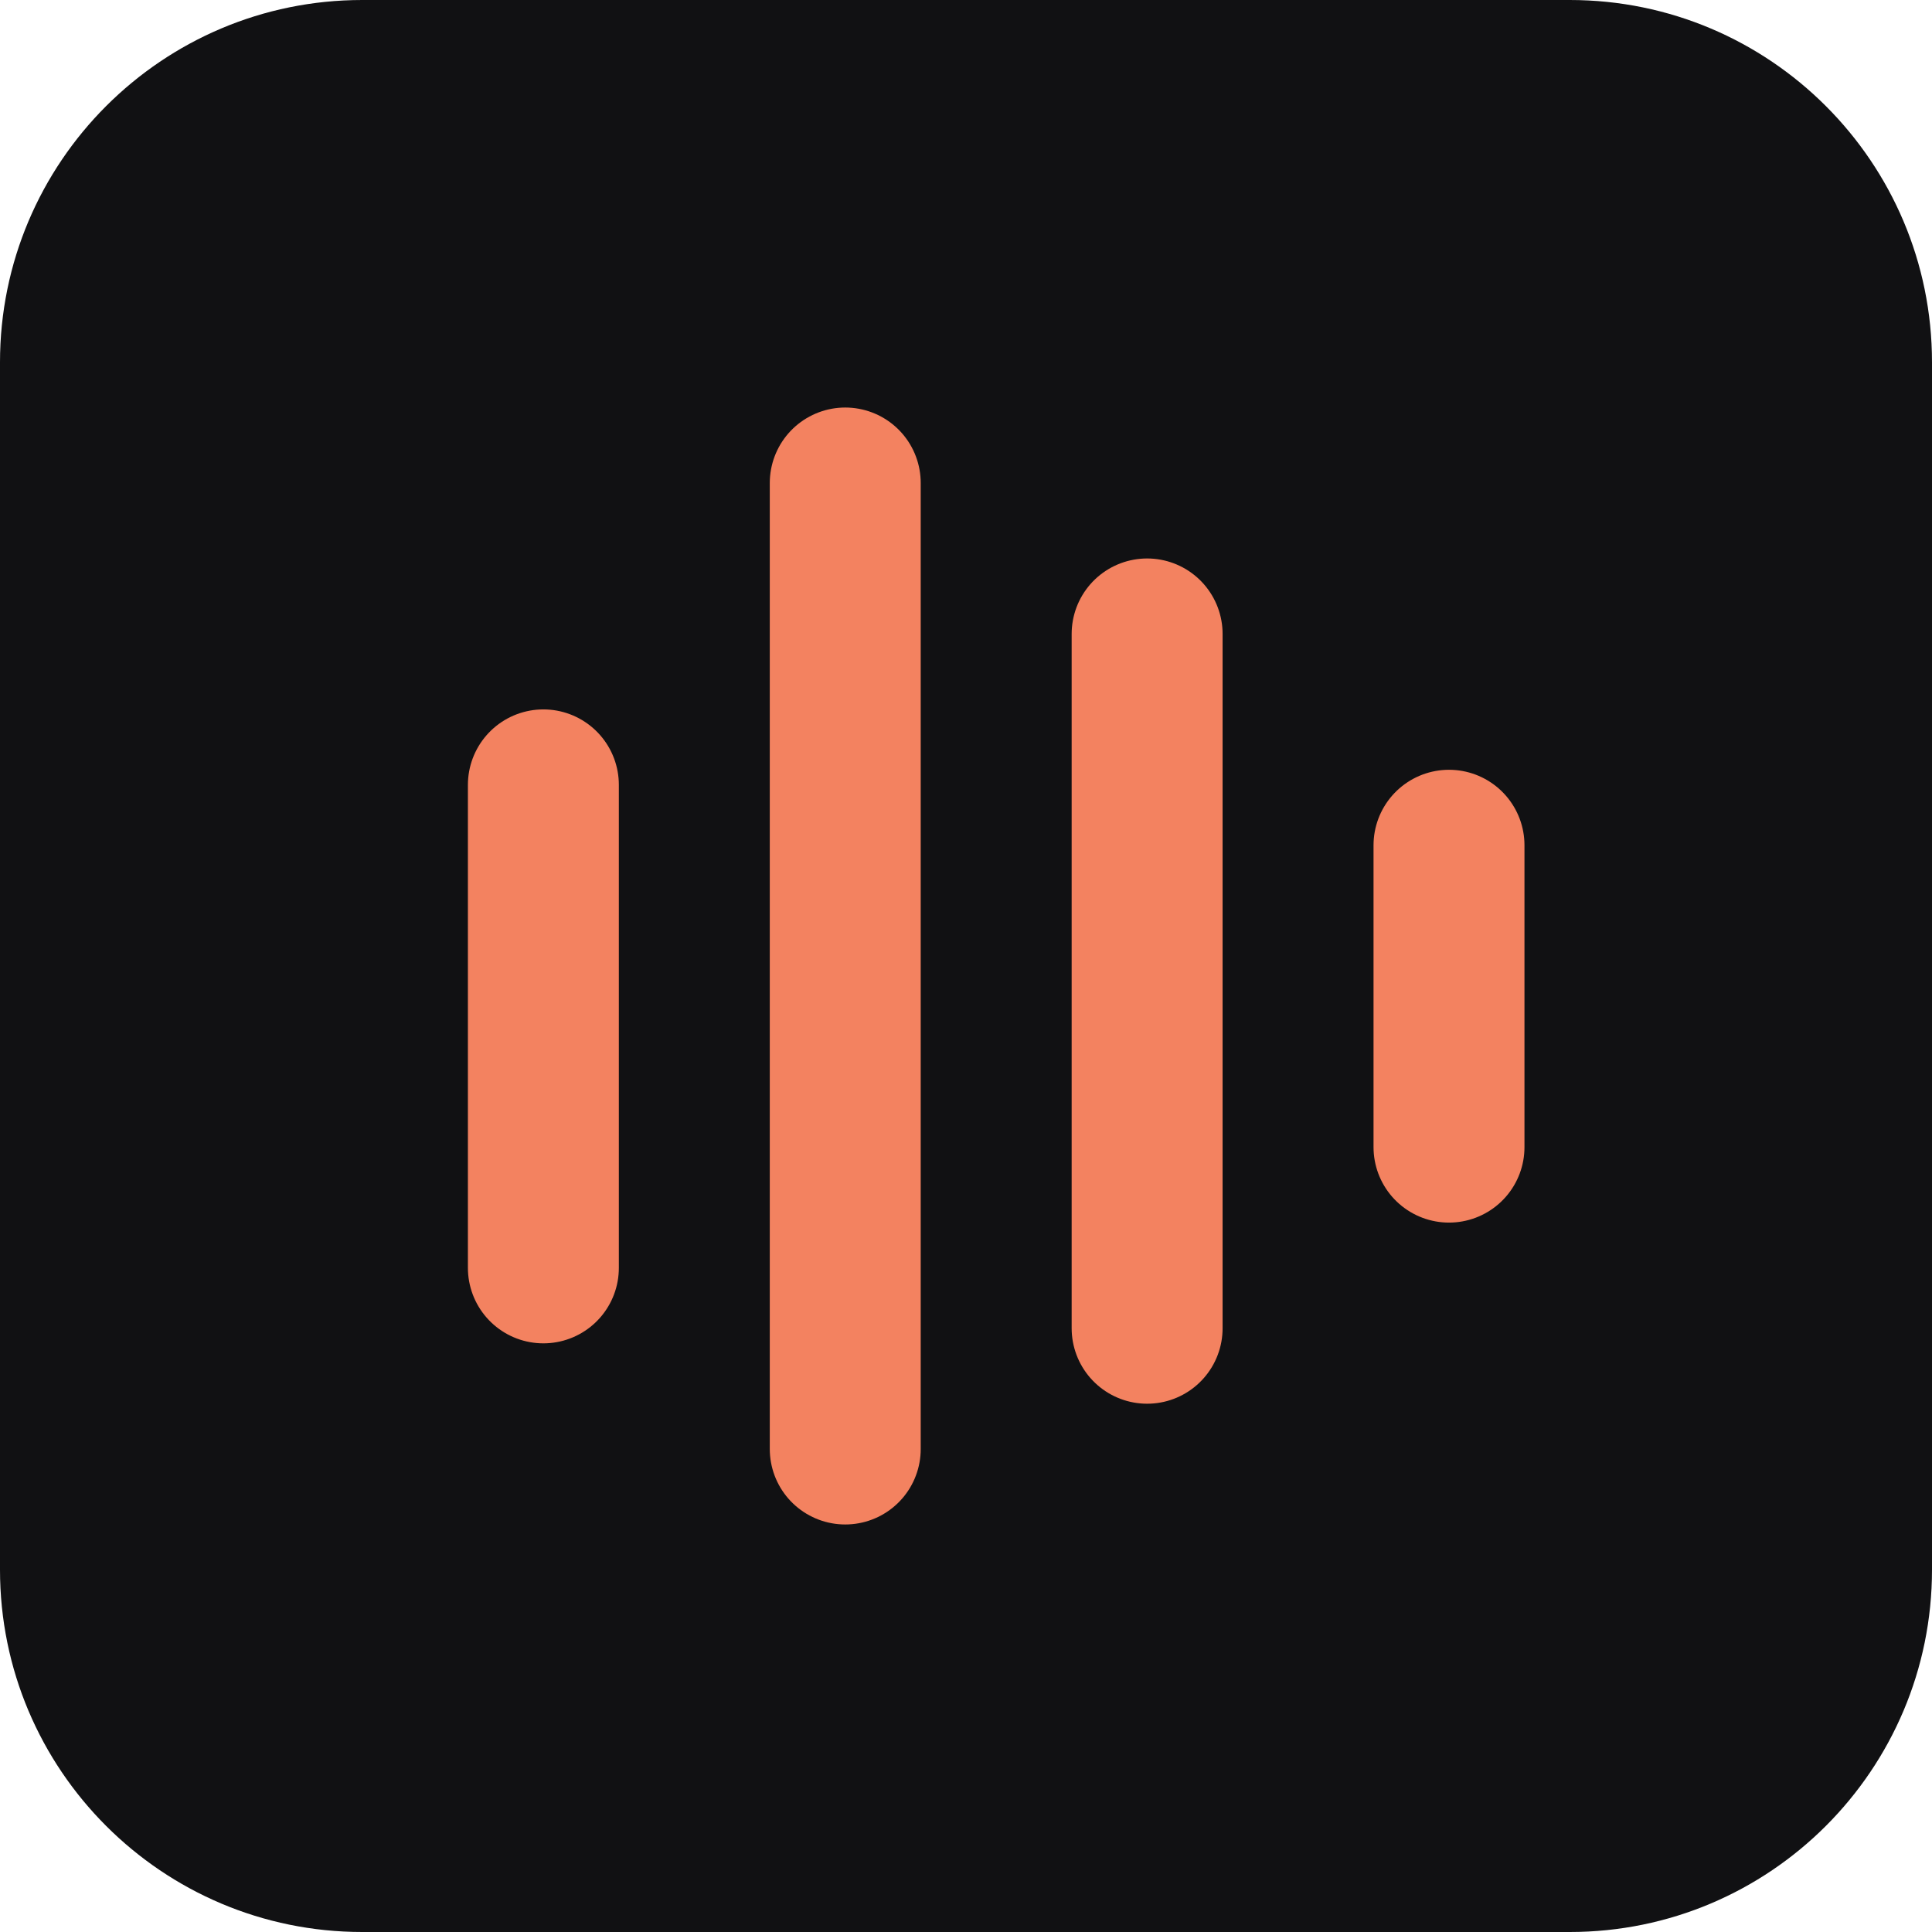
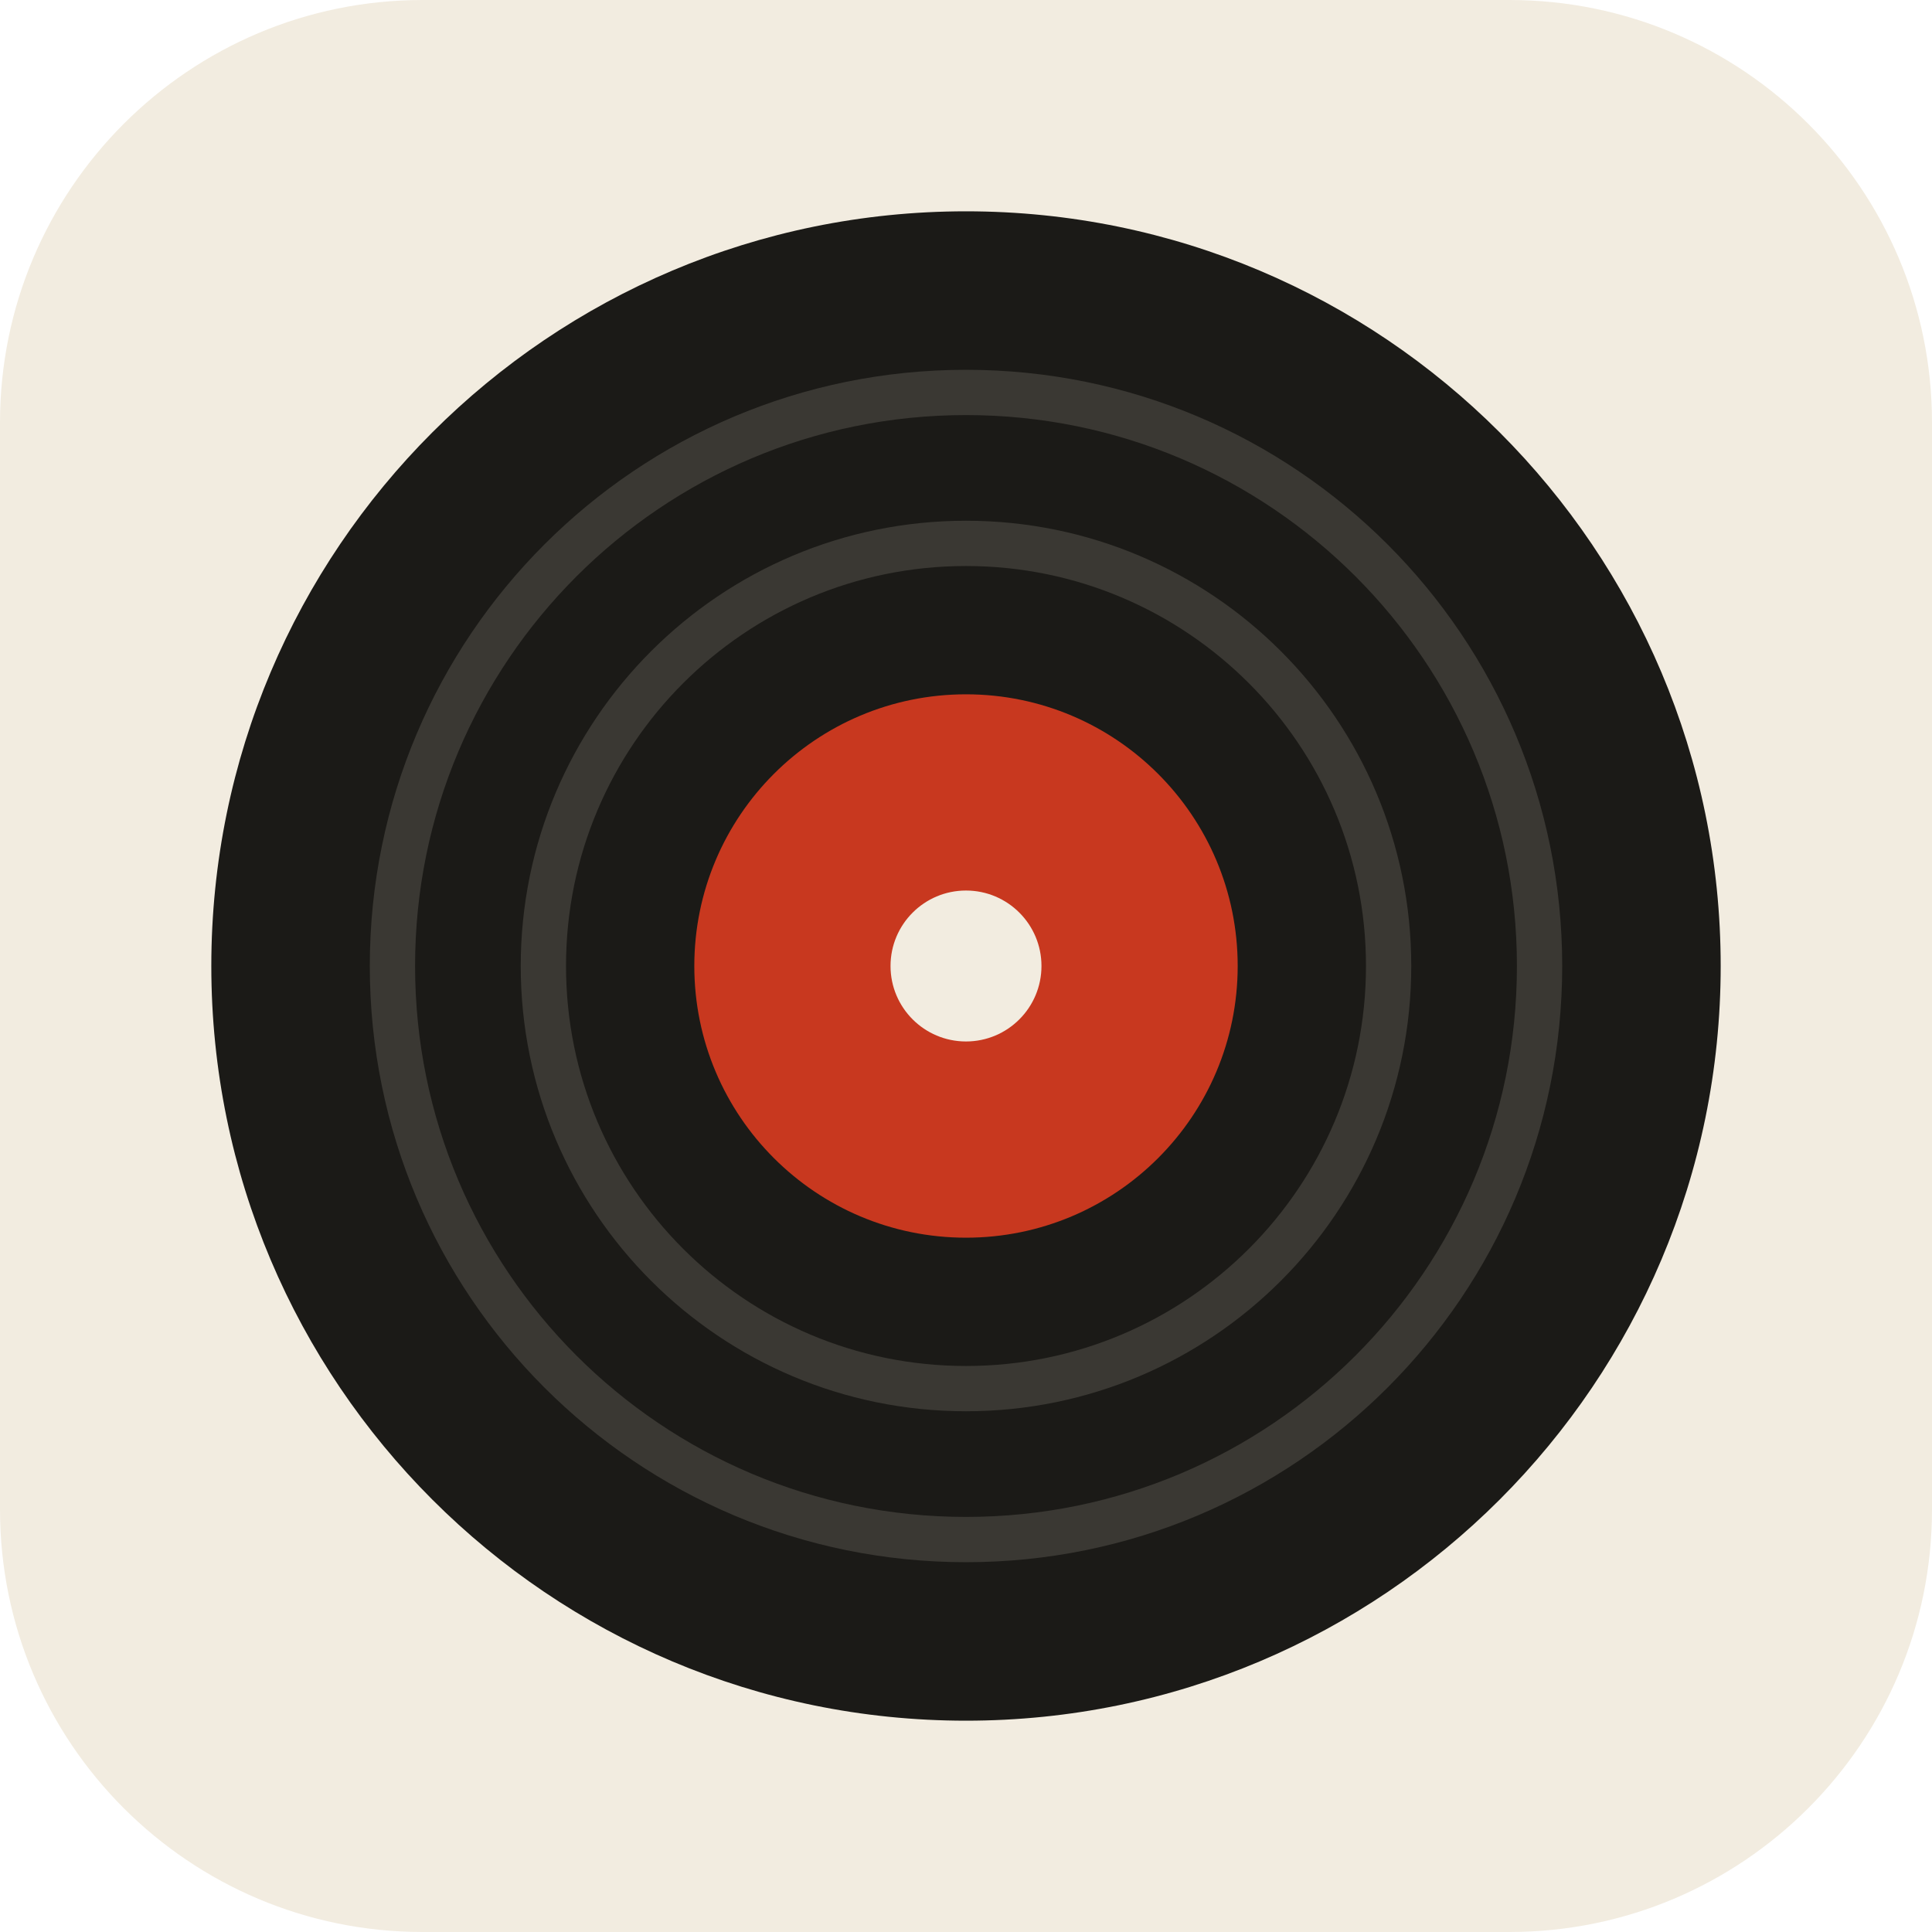
<svg xmlns="http://www.w3.org/2000/svg" width="64" height="64" viewBox="0 0 64 64">
-   <rect width="64" height="64" rx="12" fill="#111113" />
-   <g stroke="#f38260" stroke-width="5" stroke-linecap="round">
-     <path d="M18 26v16M28 16v32M38 21v23M48 28v10" />
-   </g>
+   <rect width="64" height="64" rx="14" fill="#f2ece0" />
+   <circle cx="32" cy="32" r="25" fill="#1b1a17" />
+   <circle cx="32" cy="32" r="19" fill="none" stroke="#3a3833" stroke-width="1.5" />
+   <circle cx="32" cy="32" r="14" fill="none" stroke="#3a3833" stroke-width="1.5" />
+   <circle cx="32" cy="32" r="9" fill="#c8381f" />
+   <circle cx="32" cy="32" r="2.5" fill="#f2ece0" />
</svg>
